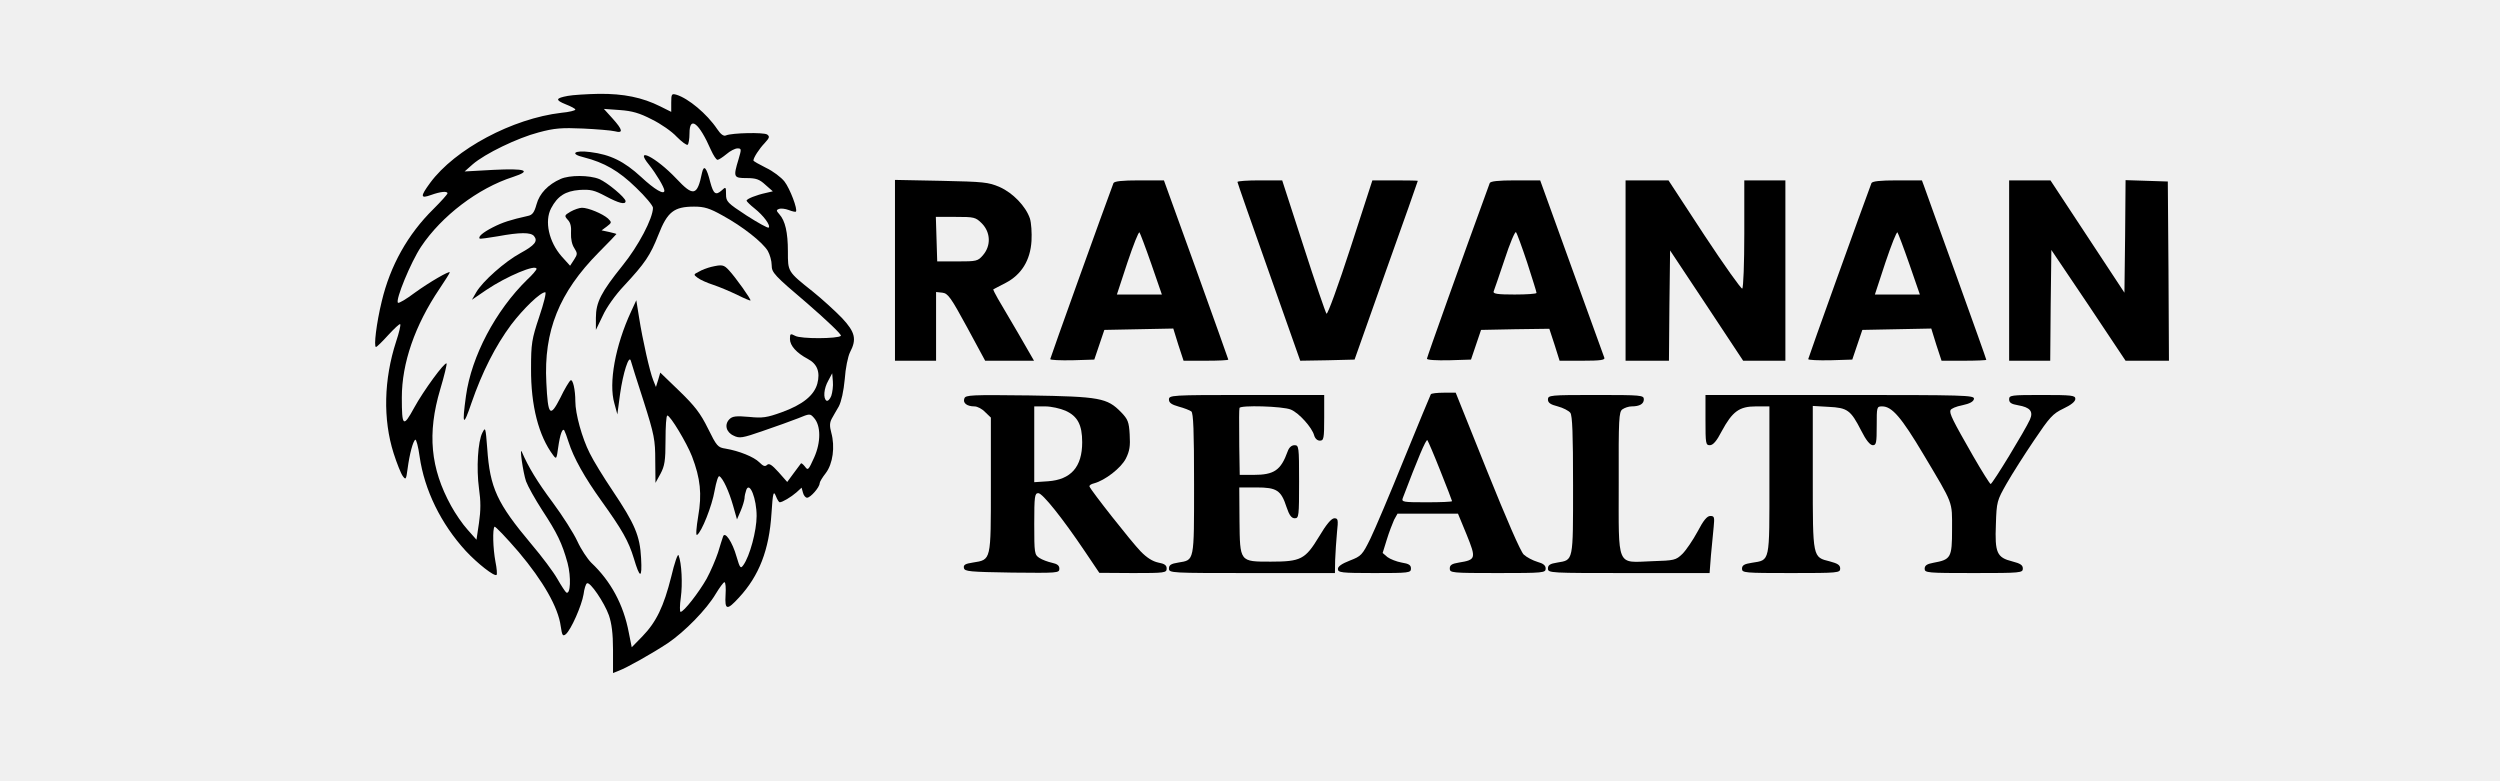
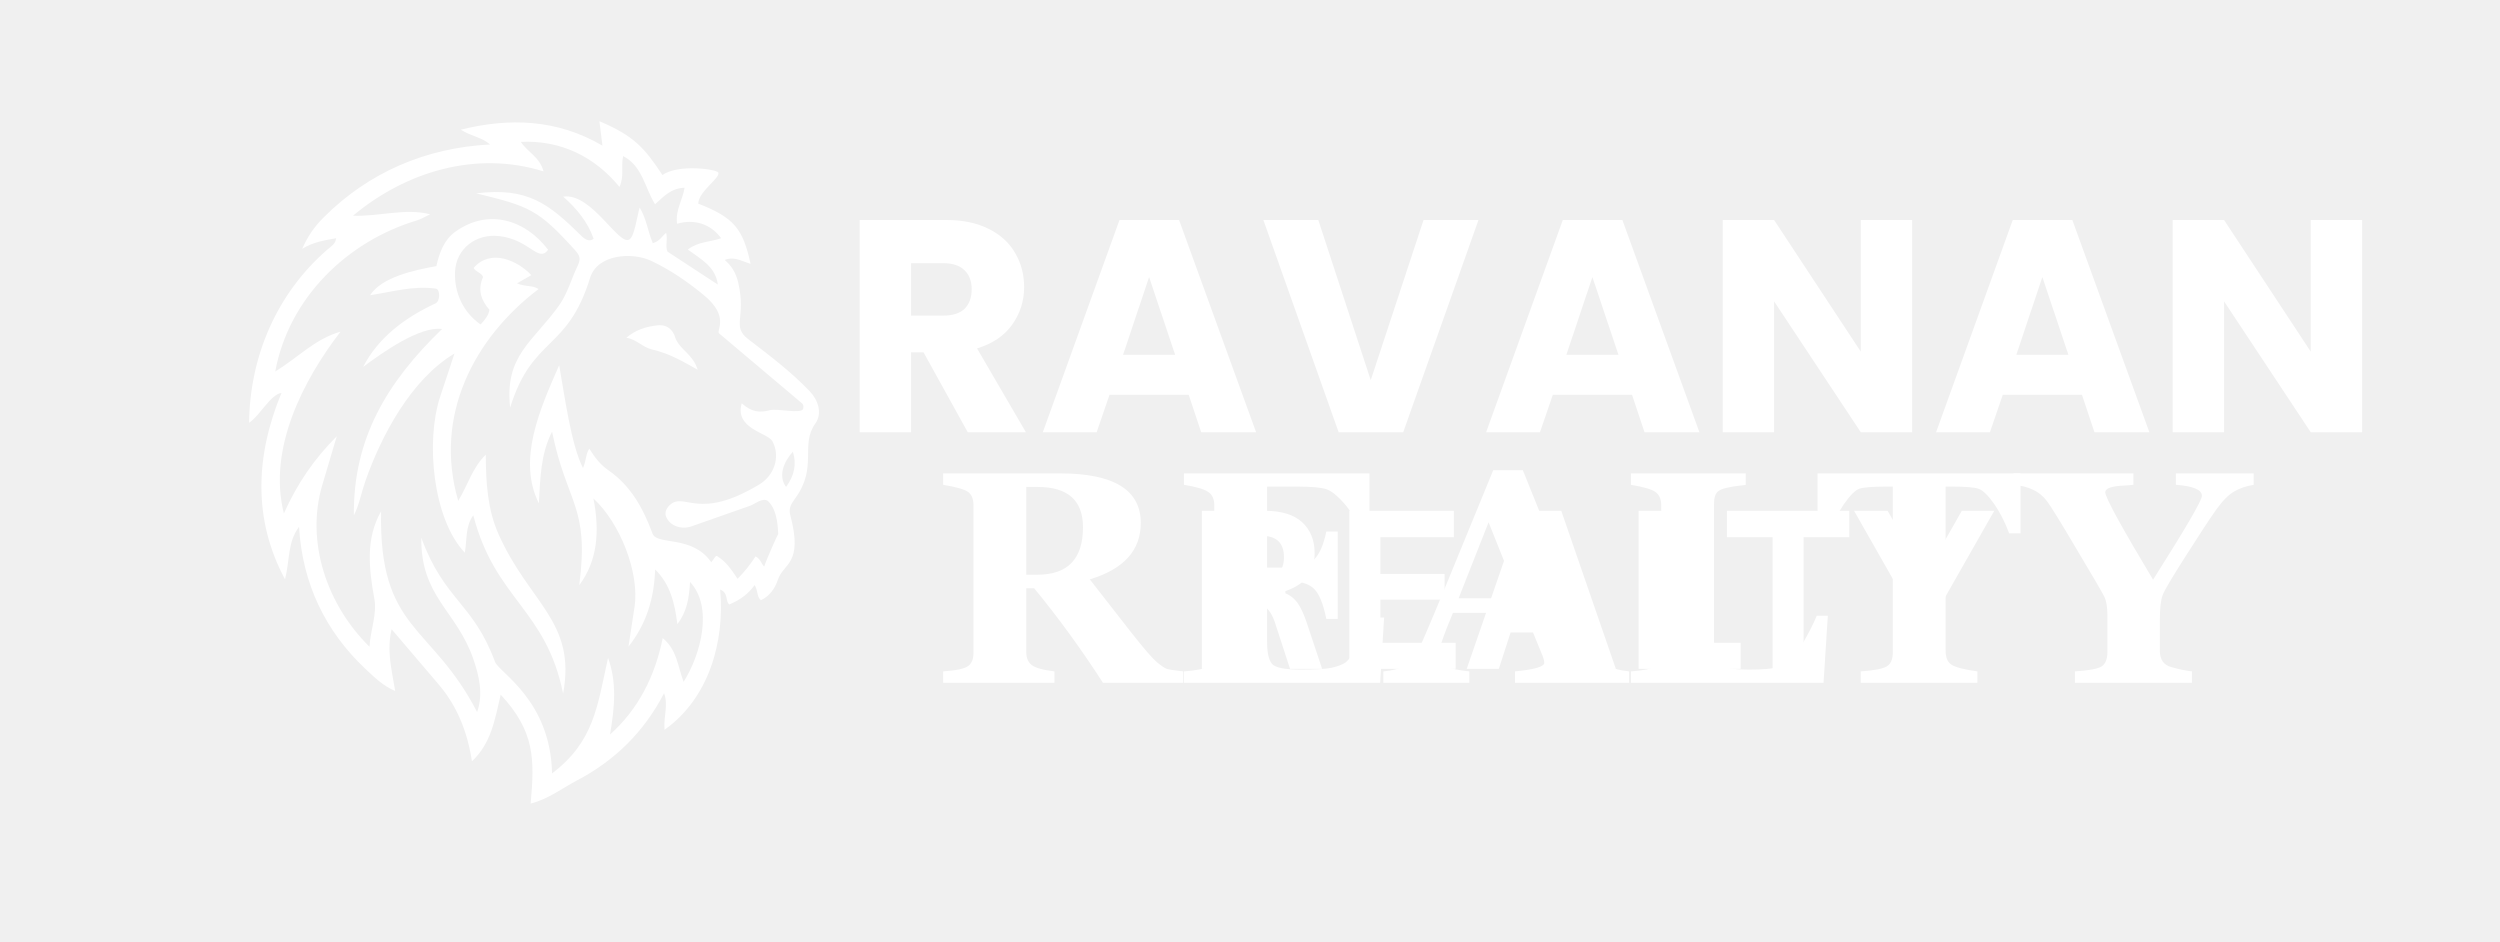
- <svg xmlns="http://www.w3.org/2000/svg" version="1.0" width="1095pt" height="342pt" viewBox="0 0 1095 342" preserveAspectRatio="xMidYMid meet">
-   <g transform="translate(0,342) scale(0.1,-0.1)" fill="#000000" stroke="none">
-     <path d="M2487 3000 c-54 -10 -56 -18 -9 -37 23 -9 42 -19 42 -23 0 -4 -27 -11 -61 -14 -214 -25 -466 -159 -575 -307 -44 -60 -43 -70 4 -53 42 15 72 18 72 7 -1 -5 -28 -35 -61 -68 -113 -111 -190 -249 -227 -405 -23 -94 -36 -200 -25 -200 3 0 28 24 54 53 26 28 49 50 52 47 3 -3 -5 -37 -18 -76 -54 -166 -58 -341 -11 -489 14 -44 32 -89 40 -100 13 -18 15 -16 21 30 9 68 24 123 34 129 4 3 13 -30 19 -74 21 -146 93 -294 202 -413 50 -54 126 -114 135 -105 3 3 1 29 -5 58 -11 59 -13 143 -4 153 3 3 51 -47 106 -111 107 -127 173 -242 184 -325 6 -41 9 -45 22 -35 23 19 70 126 78 175 3 24 10 46 15 48 13 9 76 -84 96 -140 12 -35 18 -80 18 -151 l0 -102 25 10 c37 14 147 76 215 121 74 50 170 148 210 216 17 28 34 51 38 51 5 0 7 -25 5 -55 -4 -68 6 -70 59 -12 88 95 132 209 142 367 6 93 9 102 19 78 6 -16 14 -28 17 -28 12 0 50 23 73 43 l23 21 6 -22 c3 -12 11 -22 18 -22 15 0 55 46 55 63 0 6 12 26 27 45 31 41 41 115 24 177 -8 29 -7 44 2 61 7 12 20 36 31 54 11 21 21 66 26 119 3 47 14 100 23 118 30 57 23 88 -35 150 -29 30 -87 83 -128 116 -111 88 -109 87 -109 175 0 85 -12 135 -37 163 -14 16 -15 19 -2 24 8 3 27 1 43 -5 15 -6 29 -9 31 -7 9 9 -26 101 -50 132 -14 18 -51 46 -81 60 -30 15 -55 29 -55 32 0 12 25 51 49 76 22 24 23 29 11 38 -16 10 -154 7 -180 -4 -10 -5 -23 4 -39 28 -45 67 -126 134 -178 150 -21 6 -23 3 -23 -34 l0 -41 -48 24 c-78 39 -160 56 -268 55 -55 -1 -116 -5 -137 -9z m368 -103 c39 -19 88 -53 109 -76 22 -22 43 -38 48 -35 4 3 8 25 8 50 0 79 42 46 94 -73 11 -24 23 -43 29 -43 5 0 22 11 39 25 16 14 38 25 48 25 18 0 18 -3 5 -47 -24 -79 -22 -83 35 -83 41 0 56 -5 82 -29 l33 -29 -30 -7 c-42 -9 -85 -26 -85 -34 0 -3 16 -19 35 -34 39 -31 71 -74 62 -84 -4 -3 -47 21 -97 53 -84 55 -90 61 -90 93 0 33 -1 34 -19 17 -26 -23 -36 -16 -50 36 -16 64 -28 78 -36 42 -21 -103 -38 -106 -113 -26 -89 94 -187 143 -119 60 31 -39 67 -99 67 -113 0 -20 -42 4 -102 60 -74 68 -134 98 -223 109 -70 9 -91 -8 -28 -23 90 -23 153 -59 229 -133 41 -39 74 -79 74 -88 0 -46 -64 -168 -134 -254 -93 -116 -116 -160 -116 -228 l0 -53 30 62 c16 36 56 92 92 130 94 101 116 134 152 225 39 100 68 123 156 123 45 0 68 -7 125 -39 88 -48 175 -117 198 -155 9 -16 17 -44 17 -63 0 -32 11 -44 156 -167 85 -74 152 -137 147 -142 -13 -13 -176 -14 -200 0 -21 11 -23 10 -23 -14 0 -29 29 -61 78 -87 42 -22 55 -58 42 -108 -14 -52 -65 -93 -157 -126 -64 -23 -83 -26 -142 -20 -57 5 -73 3 -86 -10 -23 -23 -15 -57 18 -72 26 -13 38 -11 130 21 56 19 125 44 153 55 51 21 52 21 69 2 31 -34 31 -107 1 -174 -25 -55 -27 -58 -40 -40 -8 10 -16 17 -18 14 -2 -3 -16 -22 -32 -43 l-28 -38 -38 43 c-29 32 -41 40 -50 32 -9 -9 -17 -6 -34 11 -24 24 -89 50 -148 60 -34 5 -39 11 -77 88 -33 67 -58 99 -125 164 l-84 81 -9 -31 -10 -32 -12 30 c-15 37 -46 174 -62 275 l-12 75 -23 -50 c-69 -149 -99 -313 -73 -402 l13 -48 12 90 c13 92 39 173 47 145 2 -8 27 -88 56 -177 47 -148 51 -170 51 -260 l1 -98 22 40 c18 34 22 56 22 147 0 60 3 108 8 108 13 0 85 -120 108 -179 37 -97 44 -165 27 -263 -8 -48 -11 -85 -5 -81 20 12 66 128 77 194 7 38 16 67 21 63 16 -9 42 -66 60 -129 l17 -60 16 37 c9 21 16 45 17 55 0 10 4 27 8 38 15 37 45 -40 45 -115 0 -65 -30 -176 -58 -215 -12 -17 -15 -14 -30 37 -18 64 -51 113 -59 88 -3 -8 -13 -40 -22 -70 -10 -30 -32 -82 -50 -115 -34 -60 -100 -145 -114 -145 -4 0 -4 28 1 63 8 58 4 151 -10 185 -3 9 -18 -34 -32 -94 -33 -131 -65 -198 -127 -262 l-46 -47 -13 65 c-23 122 -79 225 -164 305 -17 17 -45 59 -61 94 -16 35 -65 112 -108 170 -68 91 -107 156 -135 221 -12 29 5 -90 18 -128 8 -22 40 -79 71 -127 65 -99 87 -144 111 -231 16 -61 13 -141 -6 -129 -4 3 -22 30 -39 60 -17 30 -68 98 -113 151 -151 180 -182 246 -194 421 -7 91 -8 94 -21 68 -20 -38 -27 -156 -15 -245 8 -54 8 -96 0 -150 l-11 -74 -39 44 c-22 24 -54 71 -72 104 -91 165 -105 318 -48 510 18 60 30 111 28 114 -8 8 -101 -119 -142 -194 -48 -88 -54 -83 -54 45 0 150 57 316 165 476 25 37 45 69 45 72 0 9 -91 -44 -153 -89 -37 -28 -71 -48 -74 -44 -12 12 56 177 101 245 90 135 250 257 403 306 85 28 55 38 -86 31 l-126 -7 35 31 c54 47 197 116 289 140 70 19 102 21 195 17 61 -3 123 -8 139 -12 38 -10 35 6 -10 56 l-38 42 70 -5 c54 -4 86 -13 140 -41z m786 -1211 c-6 -15 -15 -24 -21 -21 -15 10 -12 53 8 88 l17 32 3 -36 c2 -19 -2 -48 -7 -63z" />
-     <path d="M2455 2636 c-54 -24 -92 -63 -105 -111 -10 -36 -18 -47 -39 -51 -76 -17 -110 -28 -153 -50 -43 -22 -65 -41 -57 -49 2 -2 38 3 79 10 98 18 145 18 159 1 18 -22 4 -40 -60 -75 -68 -37 -165 -123 -193 -171 l-19 -33 63 43 c89 60 220 115 220 92 0 -4 -18 -26 -41 -47 -138 -135 -244 -335 -268 -509 -18 -130 -12 -138 24 -31 47 136 105 250 174 343 55 72 128 142 149 142 6 0 -6 -48 -26 -107 -33 -99 -36 -118 -36 -228 -1 -161 33 -294 97 -379 14 -19 15 -16 22 35 8 57 19 87 27 73 3 -5 11 -27 18 -49 22 -70 71 -157 145 -260 91 -127 118 -175 141 -250 27 -91 37 -91 32 0 -5 98 -27 150 -125 296 -39 58 -84 131 -100 164 -34 67 -63 173 -63 227 0 51 -11 99 -21 92 -5 -3 -26 -37 -45 -77 -45 -88 -54 -78 -61 67 -12 226 56 395 229 570 43 43 78 80 78 81 0 1 -15 5 -32 9 l-33 7 23 17 c22 17 22 18 5 35 -24 21 -86 47 -114 47 -11 0 -34 -8 -50 -17 -27 -16 -28 -18 -12 -36 12 -12 16 -31 14 -58 -1 -25 4 -50 14 -65 15 -24 15 -27 -1 -52 l-17 -26 -37 41 c-56 64 -76 154 -46 211 28 53 62 75 124 80 49 3 65 -1 114 -27 58 -31 88 -39 88 -22 0 15 -80 82 -116 97 -42 17 -129 18 -169 0z" />
-     <path d="M3115 2251 c-16 -4 -41 -13 -54 -21 -24 -12 -24 -13 -5 -27 10 -8 41 -22 69 -31 27 -9 74 -29 105 -44 30 -15 56 -26 57 -24 4 4 -66 102 -94 132 -23 25 -30 26 -78 15z" />
-     <path d="M3920 2236 l0 -396 90 0 90 0 0 151 0 150 28 -3 c24 -3 37 -21 107 -150 l80 -148 107 0 107 0 -68 118 c-38 64 -79 134 -91 155 -12 21 -21 39 -19 40 2 1 27 14 54 28 69 36 108 99 113 184 2 35 -1 79 -7 98 -18 53 -74 112 -133 138 -49 21 -69 23 -255 27 l-203 4 0 -396z m381 205 c38 -39 40 -97 5 -138 -23 -27 -28 -28 -113 -28 l-88 0 -3 98 -3 97 86 0 c82 0 88 -1 116 -29z" />
-     <path d="M4877 2618 c-37 -98 -277 -766 -277 -771 0 -4 44 -6 97 -5 l96 3 22 65 22 65 151 3 151 3 22 -71 23 -70 98 0 c54 0 98 2 98 5 0 2 -64 180 -141 395 l-141 390 -108 0 c-77 0 -109 -4 -113 -12z m166 -355 l46 -133 -99 0 -98 0 46 140 c26 77 49 136 53 132 3 -4 27 -67 52 -139z" />
-     <path d="M5420 2623 c0 -3 62 -181 138 -395 l137 -388 119 2 119 3 138 390 c77 215 139 391 139 393 0 1 -45 2 -99 2 l-100 0 -96 -296 c-53 -163 -100 -293 -105 -288 -4 5 -50 138 -101 297 l-93 287 -98 0 c-54 0 -98 -3 -98 -7z" />
-     <path d="M6525 2618 c-122 -334 -275 -763 -275 -769 0 -6 42 -8 97 -7 l96 3 22 65 22 65 149 3 150 2 23 -70 22 -70 101 0 c76 0 99 3 95 13 -2 6 -67 184 -143 395 l-138 382 -108 0 c-78 0 -110 -4 -113 -12z m164 -348 c22 -69 41 -128 41 -133 0 -4 -43 -7 -96 -7 -73 0 -95 3 -92 13 3 6 24 70 48 140 23 71 46 125 50 120 4 -4 26 -64 49 -133z" />
-     <path d="M7120 2235 l0 -395 95 0 95 0 2 241 3 242 160 -241 160 -242 93 0 92 0 0 395 0 395 -90 0 -90 0 0 -234 c0 -129 -4 -237 -9 -240 -4 -3 -79 102 -166 234 l-157 240 -94 0 -94 0 0 -395z" />
-     <path d="M8197 2618 c-37 -98 -277 -766 -277 -771 0 -4 44 -6 97 -5 l96 3 22 65 22 65 151 3 151 3 22 -71 23 -70 98 0 c54 0 98 2 98 4 0 3 -59 168 -131 368 -72 200 -136 375 -141 391 l-10 27 -108 0 c-77 0 -109 -4 -113 -12z m166 -355 l46 -133 -98 0 -99 0 46 140 c26 77 49 136 53 132 3 -4 27 -67 52 -139z" />
-     <path d="M8800 2235 l0 -395 90 0 90 0 2 243 3 242 163 -242 162 -243 95 0 95 0 -2 393 -3 392 -92 3 -93 3 -2 -247 -3 -246 -162 246 -162 246 -90 0 -91 0 0 -395z" />
-     <path d="M6267 1693 c-3 -5 -55 -132 -117 -283 -61 -151 -128 -309 -148 -350 -35 -71 -40 -76 -89 -95 -36 -14 -53 -26 -53 -37 0 -16 14 -18 160 -18 153 0 160 1 160 20 0 15 -9 21 -41 26 -22 4 -50 15 -62 24 l-21 18 18 58 c10 33 25 71 32 87 l15 27 132 0 133 0 38 -92 c42 -104 41 -110 -34 -122 -31 -5 -40 -11 -40 -26 0 -19 7 -20 210 -20 202 0 210 1 210 20 0 13 -10 22 -36 29 -20 6 -47 20 -60 32 -14 13 -75 154 -160 365 l-138 344 -52 0 c-29 0 -55 -3 -57 -7z m42 -336 c28 -70 51 -130 51 -132 0 -3 -50 -5 -111 -5 -102 0 -111 1 -105 18 65 171 102 260 108 254 3 -4 29 -64 57 -135z" />
-     <path d="M4224 1675 c-8 -20 11 -35 44 -35 13 0 34 -11 47 -25 l25 -24 0 -296 c0 -334 2 -326 -79 -339 -33 -5 -42 -10 -39 -24 3 -15 23 -17 211 -20 199 -2 207 -2 207 17 0 14 -9 21 -32 26 -18 4 -43 13 -55 21 -22 14 -23 20 -23 149 0 122 2 135 18 135 19 -1 106 -110 203 -254 l64 -95 148 -1 c139 0 147 1 147 20 0 14 -9 21 -37 26 -24 5 -50 21 -77 49 -40 41 -218 267 -224 284 -2 5 7 11 20 14 48 13 117 66 139 108 17 34 20 55 17 106 -3 55 -8 67 -38 98 -61 62 -92 68 -402 73 -254 3 -279 2 -284 -13z m443 -54 c53 -24 73 -62 73 -138 0 -108 -49 -164 -150 -171 l-60 -4 0 166 0 166 48 0 c26 0 66 -9 89 -19z" />
-     <path d="M5120 1670 c0 -14 11 -22 43 -31 23 -6 48 -16 55 -21 9 -8 12 -84 12 -319 0 -343 2 -331 -69 -343 -32 -5 -41 -11 -41 -26 0 -20 7 -20 363 -20 l364 0 1 58 c1 31 5 85 8 120 6 56 5 62 -12 62 -13 -1 -35 -27 -67 -81 -60 -99 -79 -109 -211 -109 -137 0 -135 -2 -137 180 l-1 145 75 0 c89 0 108 -12 132 -86 12 -36 22 -49 36 -49 18 0 19 9 19 160 0 154 -1 160 -20 160 -13 0 -24 -10 -30 -27 -30 -83 -59 -103 -150 -103 l-60 0 -2 123 c-1 130 -1 158 1 170 2 13 190 8 225 -7 36 -15 93 -79 102 -113 4 -14 14 -23 25 -23 17 0 19 9 19 100 l0 100 -340 0 c-331 0 -340 -1 -340 -20z" />
-     <path d="M6780 1670 c0 -14 11 -22 43 -30 23 -6 48 -19 55 -28 9 -12 12 -92 12 -318 0 -337 2 -326 -69 -338 -32 -5 -41 -11 -41 -26 0 -20 7 -20 354 -20 l354 0 6 78 c4 42 9 98 12 125 4 42 3 47 -15 47 -14 0 -30 -19 -56 -69 -20 -37 -50 -81 -66 -97 -29 -28 -36 -29 -132 -32 -159 -6 -147 -33 -147 343 -1 283 1 311 16 322 10 7 28 13 40 13 36 0 54 11 54 31 0 18 -11 19 -210 19 -202 0 -210 -1 -210 -20z" />
-     <path d="M7470 1580 c0 -102 1 -110 19 -110 14 0 30 18 52 61 47 87 77 109 150 109 l59 0 0 -323 c0 -365 4 -349 -77 -362 -33 -5 -43 -11 -43 -26 0 -18 10 -19 215 -19 208 0 215 1 215 20 0 15 -11 22 -45 31 -76 19 -75 13 -75 367 l0 314 69 -4 c83 -4 97 -14 143 -104 21 -42 39 -64 51 -64 15 0 17 11 17 85 0 83 0 85 24 85 43 0 84 -48 180 -209 134 -225 126 -204 126 -330 0 -124 -5 -132 -82 -146 -28 -5 -38 -12 -38 -26 0 -18 11 -19 215 -19 208 0 215 1 215 20 0 15 -11 22 -46 31 -68 17 -77 38 -72 162 3 100 5 105 47 179 24 42 78 127 120 189 68 101 82 117 128 139 34 16 53 31 53 43 0 15 -14 17 -145 17 -136 0 -145 -1 -145 -19 0 -15 10 -21 39 -26 53 -9 68 -27 52 -63 -20 -45 -164 -282 -172 -282 -3 0 -38 55 -77 123 -90 157 -104 186 -99 200 2 7 25 17 52 22 33 7 49 16 51 28 2 16 -36 17 -587 17 l-589 0 0 -110z" />
+ <svg xmlns="http://www.w3.org/2000/svg" width="146" zoomAndPan="magnify" viewBox="0 0 109.5 41.25" height="55" preserveAspectRatio="xMidYMid meet" version="1.0">
+   <defs>
+     <g />
+     <clipPath id="0d12cfba99">
+       <path d="M 10.91 5.305 L 35.953 5.305 L 35.953 35.504 L 10.91 35.504 Z M 10.91 5.305 " clip-rule="nonzero" />
+     </clipPath>
+     <clipPath id="0b90f9e0e6">
+       <rect x="0" width="38" y="0" height="15" />
+     </clipPath>
+   </defs>
+   <g clip-path="url(#0d12cfba99)">
+     <path fill="#ffffff" d="M 31.543 25.824 C 31.754 28.117 31.039 30.598 29.105 31.965 C 29.062 31.34 29.281 30.883 29.086 30.363 C 28.211 32.055 26.93 33.312 25.277 34.18 C 24.605 34.535 24.027 34.992 23.242 35.199 C 23.422 33.234 23.418 32.027 21.93 30.426 C 21.676 31.523 21.512 32.559 20.672 33.344 C 20.465 32.02 20.012 30.91 19.199 29.961 L 17.152 27.559 C 16.93 28.516 17.156 29.32 17.309 30.266 C 16.789 30.047 16.402 29.672 15.984 29.277 C 14.258 27.645 13.242 25.566 13.098 23.074 C 12.586 23.758 12.703 24.516 12.484 25.375 C 11.082 22.77 11.18 19.984 12.328 17.211 C 11.852 17.27 11.363 18.234 10.91 18.516 C 10.945 15.586 12.133 12.848 14.336 10.934 C 14.516 10.773 14.691 10.703 14.723 10.434 C 14.184 10.531 13.711 10.605 13.238 10.898 C 13.473 10.352 13.773 9.922 14.191 9.508 C 16.137 7.566 18.629 6.473 21.465 6.328 C 21.094 6.004 20.664 5.984 20.184 5.68 C 22.289 5.156 24.383 5.207 26.387 6.379 L 26.254 5.309 C 27.75 5.945 28.215 6.453 29.016 7.668 C 29.688 7.176 31.414 7.406 31.465 7.566 C 31.535 7.812 30.605 8.375 30.582 8.918 C 32.152 9.531 32.543 10.02 32.875 11.559 C 32.438 11.418 32.148 11.223 31.742 11.387 C 32.055 11.652 32.234 11.961 32.332 12.371 C 32.699 13.926 32.027 14.281 32.773 14.855 C 33.719 15.582 34.645 16.277 35.465 17.137 C 35.832 17.516 36.031 18.102 35.711 18.551 C 35.035 19.496 35.828 20.453 34.836 21.82 C 34.664 22.059 34.527 22.246 34.617 22.574 C 35.188 24.723 34.312 24.66 34.07 25.395 C 33.945 25.773 33.703 26.117 33.328 26.289 C 33.141 26.137 33.215 25.91 33.055 25.625 C 32.785 25.996 32.453 26.262 31.941 26.477 C 31.754 26.305 31.918 25.973 31.543 25.824 Z M 31.152 24.625 C 31.277 24.492 31.324 24.336 31.402 24.352 C 31.797 24.594 32.031 24.938 32.305 25.352 C 32.609 25.047 32.84 24.754 33.094 24.371 C 33.328 24.496 33.332 24.684 33.473 24.816 C 33.551 24.547 34.082 23.352 34.086 23.402 C 34.066 22.891 34 22.277 33.625 21.934 C 33.383 21.789 33.062 22.082 32.844 22.156 L 30.273 23.059 C 29.848 23.203 29.344 23.043 29.176 22.633 C 29.082 22.406 29.246 22.195 29.363 22.098 C 30.004 21.559 30.594 22.824 33.258 21.219 C 33.902 20.828 34.195 20.027 33.836 19.332 C 33.637 18.949 32.164 18.789 32.488 17.664 C 32.926 18.059 33.277 18.082 33.73 17.965 C 34.035 17.883 35.105 18.141 35.176 17.91 C 35.191 17.859 35.215 17.742 35.121 17.66 L 31.496 14.602 C 31.352 14.477 31.988 13.871 30.809 12.91 C 30.098 12.328 29.367 11.828 28.543 11.434 C 27.688 11.023 26.168 11.137 25.848 12.164 C 24.848 15.41 23.32 14.703 22.344 17.855 C 22.094 15.566 23.332 14.992 24.484 13.383 C 24.855 12.863 25.012 12.25 25.277 11.695 C 25.453 11.332 25.418 11.211 25.156 10.922 C 23.574 9.184 23.195 9.035 20.859 8.469 C 23.121 8.188 24.043 8.93 25.473 10.34 C 25.617 10.48 25.816 10.609 26 10.457 C 25.75 9.727 25.254 9.129 24.668 8.613 C 25.914 8.426 27.098 10.789 27.566 10.488 C 27.793 10.348 27.887 9.547 28.016 9.09 C 28.316 9.574 28.363 10.109 28.594 10.652 C 28.918 10.551 28.992 10.344 29.176 10.199 C 29.258 10.48 29.129 10.766 29.234 11.02 L 31.441 12.465 C 31.336 11.676 30.715 11.363 30.125 10.93 C 30.594 10.57 31.098 10.609 31.586 10.434 C 31.117 9.789 30.383 9.586 29.656 9.801 C 29.574 9.195 29.895 8.781 29.984 8.223 C 29.367 8.246 29.062 8.625 28.691 8.945 C 28.246 8.238 28.141 7.27 27.293 6.836 C 27.191 7.32 27.352 7.703 27.133 8.188 C 26.062 6.875 24.559 6.125 22.812 6.215 C 23.133 6.688 23.633 6.871 23.809 7.508 C 20.855 6.582 17.766 7.52 15.461 9.449 C 16.602 9.492 17.762 9.102 18.84 9.387 C 18.641 9.473 18.48 9.59 18.242 9.66 C 15.23 10.566 12.656 13.027 12.055 16.273 C 13.082 15.641 13.797 14.844 14.914 14.527 C 13.281 16.652 11.719 19.664 12.434 22.488 C 13.016 21.188 13.758 20.102 14.75 19.109 L 14.117 21.242 C 13.379 23.734 14.316 26.488 16.184 28.328 C 16.223 27.598 16.52 26.895 16.398 26.238 C 16.16 24.914 16.004 23.605 16.691 22.395 C 16.59 27.656 18.891 27.301 20.898 31.188 C 21.172 30.402 20.992 29.617 20.723 28.84 C 19.988 26.738 18.422 26.137 18.453 23.551 C 19.461 26.305 20.723 26.398 21.68 28.984 C 21.855 29.461 24.113 30.656 24.18 33.875 C 26.016 32.484 26.16 30.953 26.633 28.812 C 27.016 29.879 26.93 30.945 26.719 32.172 C 27.973 31.051 28.691 29.602 29.027 27.949 C 29.652 28.469 29.668 29.117 29.941 29.867 C 30.699 28.664 31.25 26.586 30.223 25.488 C 30.184 26.203 30.086 26.797 29.668 27.336 C 29.551 26.391 29.348 25.586 28.695 24.941 C 28.652 26.219 28.312 27.328 27.527 28.324 L 27.793 26.578 C 28.016 25.098 27.172 22.922 25.992 21.832 C 26.277 23.289 26.168 24.559 25.371 25.633 C 25.824 22.145 24.836 22.113 24.18 18.906 C 23.676 19.902 23.668 20.918 23.602 22.047 C 22.656 20.148 23.633 17.949 24.492 15.996 C 24.734 17.348 25.008 19.457 25.535 20.504 C 25.684 20.145 25.656 19.875 25.812 19.652 C 26.062 20.051 26.297 20.352 26.633 20.586 C 27.629 21.277 28.164 22.246 28.582 23.375 C 28.773 23.895 30.328 23.426 31.152 24.625 Z M 34.43 21.328 C 34.801 20.82 34.895 20.316 34.727 19.785 C 34.34 20.207 34.066 20.844 34.43 21.328 Z M 34.43 21.328 " fill-opacity="1" fill-rule="nonzero" />
+   </g>
+   <path fill="#ffffff" d="M 24.664 30.379 C 23.91 26.66 21.691 26.266 20.73 22.57 C 20.371 23.07 20.465 23.617 20.359 24.207 C 18.961 22.742 18.633 19.332 19.277 17.383 L 19.906 15.484 C 18.012 16.609 16.699 19.086 16.008 21.059 C 15.82 21.598 15.734 22.113 15.5 22.574 C 15.461 19.215 16.953 16.734 19.363 14.41 C 18.383 14.277 16.734 15.453 15.906 16.07 C 16.562 14.793 17.723 13.918 19.074 13.289 C 19.289 13.188 19.285 12.668 19.086 12.641 C 18.086 12.508 17.242 12.773 16.211 12.93 C 16.711 12.145 18.125 11.832 19.113 11.656 C 19.238 11.086 19.449 10.5 19.949 10.145 C 21.395 9.113 23.016 9.629 24.008 10.941 C 23.574 11.523 23.199 10.488 21.859 10.34 C 20.848 10.227 19.969 10.891 19.93 11.914 C 19.895 12.828 20.289 13.68 21.047 14.211 C 21.207 14.055 21.406 13.805 21.438 13.57 C 21.059 13.141 20.918 12.68 21.156 12.137 C 21.125 11.965 20.816 11.902 20.746 11.734 C 21.484 10.883 22.652 11.395 23.273 12.051 L 22.645 12.41 C 23.02 12.574 23.312 12.48 23.59 12.66 C 20.781 14.789 18.977 18.191 20.07 21.938 C 20.5 21.23 20.684 20.496 21.277 19.914 C 21.285 21.16 21.352 22.309 21.84 23.406 C 23.18 26.414 25.254 27.23 24.664 30.379 Z M 24.664 30.379 " fill-opacity="1" fill-rule="nonzero" />
+   <path fill="#ffffff" d="M 30.559 16.195 C 29.871 15.809 29.305 15.477 28.539 15.301 C 28.164 15.215 27.867 14.859 27.434 14.793 C 27.828 14.457 28.273 14.309 28.793 14.25 C 29.227 14.203 29.492 14.453 29.59 14.828 C 29.816 15.348 30.348 15.512 30.559 16.195 Z M 30.559 16.195 " fill-opacity="1" fill-rule="nonzero" />
+   <g fill="#ffffff" fill-opacity="1">
+     <g transform="translate(36.82579, 18.9327)">
+       <g>
+         <path d="M 5.562 0 L 3.625 -3.5 L 3.078 -3.5 L 3.078 0 L 0.828 0 L 0.828 -9.297 L 4.625 -9.297 C 5.352 -9.297 5.973 -9.164 6.484 -8.906 C 7.004 -8.645 7.391 -8.289 7.641 -7.844 C 7.898 -7.406 8.031 -6.91 8.031 -6.359 C 8.031 -5.742 7.852 -5.191 7.5 -4.703 C 7.156 -4.223 6.645 -3.879 5.969 -3.672 L 8.109 0 Z M 3.078 -5.109 L 4.484 -5.109 C 4.898 -5.109 5.211 -5.207 5.422 -5.406 C 5.629 -5.613 5.734 -5.898 5.734 -6.266 C 5.734 -6.617 5.629 -6.895 5.422 -7.094 C 5.211 -7.301 4.898 -7.406 4.484 -7.406 L 3.078 -7.406 Z M 3.078 -5.109 " />
+       </g>
+     </g>
+   </g>
+   <g fill="#ffffff" fill-opacity="1">
+     <g transform="translate(45.45556, 18.9327)">
+       <g>
+         <path d="M 6.609 -1.641 L 3.141 -1.641 L 2.578 0 L 0.219 0 L 3.578 -9.297 L 6.188 -9.297 L 9.562 0 L 7.156 0 Z M 6.016 -3.391 L 4.875 -6.797 L 3.734 -3.391 Z M 6.016 -3.391 " />
+       </g>
+     </g>
+   </g>
+   <g fill="#ffffff" fill-opacity="1">
+     <g transform="translate(55.21037, 18.9327)">
+       <g>
+         <path d="M 9.547 -9.297 L 6.25 0 L 3.422 0 L 0.125 -9.297 L 2.531 -9.297 L 4.828 -2.281 L 7.141 -9.297 Z M 9.547 -9.297 " />
+       </g>
+     </g>
+   </g>
+   <g fill="#ffffff" fill-opacity="1">
+     <g transform="translate(64.87253, 18.9327)">
+       <g>
+         <path d="M 6.609 -1.641 L 3.141 -1.641 L 2.578 0 L 0.219 0 L 3.578 -9.297 L 6.188 -9.297 L 9.562 0 L 7.156 0 Z M 6.016 -3.391 L 4.875 -6.797 L 3.734 -3.391 Z M 6.016 -3.391 " />
+       </g>
+     </g>
+   </g>
+   <g fill="#ffffff" fill-opacity="1">
+     <g transform="translate(74.62735, 18.9327)">
+       <g>
+         <path d="M 9.125 0 L 6.875 0 L 3.078 -5.734 L 3.078 0 L 0.828 0 L 0.828 -9.297 L 3.078 -9.297 L 6.875 -3.531 L 6.875 -9.297 L 9.125 -9.297 Z M 9.125 0 " />
+       </g>
+     </g>
+   </g>
+   <g fill="#ffffff" fill-opacity="1">
+     <g transform="translate(84.5807, 18.9327)">
+       <g>
+         <path d="M 6.609 -1.641 L 3.141 -1.641 L 2.578 0 L 0.219 0 L 3.578 -9.297 L 6.188 -9.297 L 9.562 0 L 7.156 0 Z M 6.016 -3.391 L 4.875 -6.797 L 3.734 -3.391 Z M 6.016 -3.391 " />
+       </g>
+     </g>
+   </g>
+   <g fill="#ffffff" fill-opacity="1">
+     <g transform="translate(94.33552, 18.9327)">
+       <g>
+         <path d="M 9.125 0 L 6.875 0 L 3.078 -5.734 L 3.078 0 L 0.828 0 L 0.828 -9.297 L 3.078 -9.297 L 6.875 -3.531 L 6.875 -9.297 L 9.125 -9.297 Z M 9.125 0 " />
+       </g>
+     </g>
+   </g>
+   <g transform="matrix(1, 0, 0, 1, 51, 18)">
+     <g clip-path="url(#0b90f9e0e6)">
+       <g fill="#ffffff" fill-opacity="1">
+         <g transform="translate(0.737201, 11.29544)">
+           <g>
+             <path d="M 0.906 0 L 0.906 -6.922 L 3.672 -6.922 C 4.391 -6.922 4.93 -6.754 5.297 -6.422 C 5.66 -6.086 5.844 -5.633 5.844 -5.062 C 5.844 -4.633 5.734 -4.285 5.516 -4.016 C 5.305 -3.754 4.988 -3.551 4.562 -3.406 L 4.562 -3.312 C 4.781 -3.219 4.957 -3.078 5.094 -2.891 C 5.227 -2.703 5.359 -2.426 5.484 -2.062 L 6.172 0 L 4.766 0 L 4.094 -2.062 C 4.02 -2.27 3.938 -2.43 3.844 -2.547 C 3.758 -2.66 3.648 -2.742 3.516 -2.797 C 3.391 -2.848 3.219 -2.875 3 -2.875 L 2.266 -2.875 L 2.266 0 Z M 3.516 -3.969 C 4.172 -3.969 4.5 -4.273 4.5 -4.891 C 4.5 -5.516 4.172 -5.828 3.516 -5.828 L 2.266 -5.828 L 2.266 -3.969 Z M 3.516 -3.969 " />
+           </g>
+         </g>
+       </g>
+       <g fill="#ffffff" fill-opacity="1">
+         <g transform="translate(7.195014, 11.29544)">
+           <g>
+             <path d="M 2.266 -3.031 L 2.266 -1.141 L 5.562 -1.141 L 5.562 0 L 0.906 0 L 0.906 -6.922 L 5.484 -6.922 L 5.484 -5.766 L 2.266 -5.766 L 2.266 -4.156 L 5.078 -4.156 L 5.078 -3.031 Z M 2.266 -3.031 " />
+           </g>
+         </g>
+       </g>
+       <g fill="#ffffff" fill-opacity="1">
+         <g transform="translate(13.13318, 11.29544)">
+           <g>
+             <path d="M 6.641 0 L 5.203 0 L 4.672 -1.594 L 2.031 -1.594 L 1.516 0 L 0.109 0 L 2.5 -6.922 L 4.25 -6.922 Z M 3.281 -5.469 L 2.391 -2.75 L 4.297 -2.75 L 3.406 -5.469 Z M 3.281 -5.469 " />
+           </g>
+         </g>
+       </g>
+       <g fill="#ffffff" fill-opacity="1">
+         <g transform="translate(19.86499, 11.29544)">
+           <g>
+             <path d="M 2.266 -6.922 L 2.266 -1.141 L 5.375 -1.141 L 5.375 0 L 0.906 0 L 0.906 -6.922 Z M 2.266 -6.922 " />
+           </g>
+         </g>
+       </g>
+       <g fill="#ffffff" fill-opacity="1">
+         <g transform="translate(24.45133, 11.29544)">
+           <g>
+             <path d="M 5.547 -6.922 L 5.547 -5.766 L 3.547 -5.766 L 3.547 0 L 2.188 0 L 2.188 -5.766 L 0.188 -5.766 L 0.188 -6.922 Z M 5.547 -6.922 " />
+           </g>
+         </g>
+       </g>
+       <g fill="#ffffff" fill-opacity="1">
+         <g transform="translate(30.17691, 11.29544)">
+           <g>
+             <path d="M 3.781 0 L 2.422 0 L 2.422 -2.719 L 0.031 -6.922 L 1.5 -6.922 L 3.078 -4.203 L 3.203 -4.203 L 4.75 -6.922 L 6.172 -6.922 L 3.781 -2.719 Z M 3.781 0 " />
+           </g>
+         </g>
+       </g>
+     </g>
+   </g>
+   <g fill="#ffffff" fill-opacity="1">
+     <g transform="translate(40.85715, 29.90681)">
+       <g>
+         <path d="M 7.453 0 C 6.492 -1.488 5.488 -2.867 4.438 -4.141 L 4.094 -4.141 L 4.094 -1.344 C 4.094 -1.094 4.172 -0.906 4.328 -0.781 C 4.484 -0.656 4.816 -0.562 5.328 -0.5 L 5.328 0 L 0.453 0 L 0.453 -0.5 C 1.023 -0.539 1.391 -0.617 1.547 -0.734 C 1.703 -0.848 1.781 -1.039 1.781 -1.312 L 1.781 -7.781 C 1.781 -8.051 1.703 -8.242 1.547 -8.359 C 1.391 -8.473 1.023 -8.578 0.453 -8.672 L 0.453 -9.172 L 5.578 -9.172 C 7.93 -9.172 9.109 -8.445 9.109 -7 C 9.109 -5.801 8.363 -4.977 6.875 -4.531 L 8.703 -2.188 C 9.254 -1.488 9.625 -1.062 9.812 -0.906 C 10 -0.75 10.145 -0.648 10.25 -0.609 C 10.363 -0.578 10.602 -0.539 10.969 -0.5 L 10.969 0 Z M 4.094 -8.578 L 4.094 -4.734 L 4.578 -4.734 C 5.91 -4.734 6.578 -5.426 6.578 -6.812 C 6.578 -7.988 5.914 -8.578 4.594 -8.578 Z M 4.094 -8.578 " />
+       </g>
+     </g>
+   </g>
+   <g fill="#ffffff" fill-opacity="1">
+     <g transform="translate(51.40451, 29.90681)">
+       <g>
+         <path d="M 9.047 0 L 0.453 0 L 0.453 -0.5 C 0.992 -0.539 1.348 -0.613 1.516 -0.719 C 1.691 -0.82 1.781 -1.02 1.781 -1.312 L 1.781 -7.781 C 1.781 -8.051 1.691 -8.242 1.516 -8.359 C 1.336 -8.484 0.984 -8.586 0.453 -8.672 L 0.453 -9.172 L 8.578 -9.172 L 8.578 -6.828 L 8.078 -6.828 C 7.953 -7.191 7.75 -7.535 7.469 -7.859 C 7.188 -8.18 6.938 -8.383 6.719 -8.469 C 6.5 -8.551 6.066 -8.594 5.422 -8.594 L 4.094 -8.594 L 4.094 -5.047 L 5.031 -5.047 C 5.539 -5.047 5.914 -5.164 6.156 -5.406 C 6.395 -5.645 6.57 -6.051 6.688 -6.625 L 7.188 -6.625 L 7.188 -2.797 L 6.688 -2.797 C 6.551 -3.484 6.363 -3.93 6.125 -4.141 C 5.895 -4.348 5.531 -4.453 5.031 -4.453 L 4.094 -4.453 L 4.094 -1.812 C 4.094 -1.344 4.16 -1.02 4.297 -0.844 C 4.43 -0.664 4.859 -0.578 5.578 -0.578 C 6.191 -0.578 6.633 -0.602 6.906 -0.656 C 7.188 -0.719 7.395 -0.797 7.531 -0.891 C 7.664 -0.992 7.879 -1.285 8.172 -1.766 C 8.461 -2.254 8.656 -2.617 8.75 -2.859 L 9.219 -2.859 Z M 9.047 0 " />
+       </g>
+     </g>
+   </g>
+   <g fill="#ffffff" fill-opacity="1">
+     <g transform="translate(60.95014, 29.90681)">
+       <g>
+         <path d="M 5.406 0 L 5.406 -0.5 C 6.258 -0.582 6.688 -0.707 6.688 -0.875 C 6.688 -0.957 6.664 -1.051 6.625 -1.156 L 5.844 -3.062 L 2.688 -3.062 C 2.25 -2.02 2.031 -1.359 2.031 -1.078 C 2.031 -0.785 2.488 -0.594 3.406 -0.5 L 3.406 0 L -0.359 0 L -0.359 -0.5 C 0.023 -0.531 0.336 -0.613 0.578 -0.75 C 0.816 -0.883 0.984 -1.039 1.078 -1.219 C 1.18 -1.406 1.594 -2.363 2.312 -4.094 L 4.453 -9.312 L 5.75 -9.312 L 8.453 -2.609 C 8.816 -1.703 9.039 -1.188 9.125 -1.062 C 9.219 -0.945 9.359 -0.832 9.547 -0.719 C 9.742 -0.613 10.031 -0.539 10.406 -0.5 L 10.406 0 Z M 4.25 -7.031 L 2.938 -3.703 L 5.578 -3.703 Z M 4.25 -7.031 " />
+       </g>
+     </g>
+   </g>
+   <g fill="#ffffff" fill-opacity="1">
+     <g transform="translate(70.98047, 29.90681)">
+       <g>
+         <path d="M 8.891 0 L 0.453 0 L 0.453 -0.5 C 1.004 -0.539 1.363 -0.613 1.531 -0.719 C 1.695 -0.832 1.781 -1.031 1.781 -1.312 L 1.781 -7.781 C 1.781 -8.031 1.703 -8.219 1.547 -8.344 C 1.391 -8.469 1.023 -8.578 0.453 -8.672 L 0.453 -9.172 L 5.484 -9.172 L 5.484 -8.672 C 5.422 -8.66 5.348 -8.648 5.266 -8.641 C 4.766 -8.586 4.441 -8.508 4.297 -8.406 C 4.16 -8.312 4.094 -8.125 4.094 -7.844 L 4.094 -1.812 C 4.094 -1.258 4.18 -0.914 4.359 -0.781 C 4.535 -0.645 4.973 -0.578 5.672 -0.578 C 6.242 -0.578 6.68 -0.617 6.984 -0.703 C 7.297 -0.785 7.609 -1.094 7.922 -1.625 C 8.234 -2.164 8.457 -2.602 8.594 -2.938 L 9.078 -2.938 Z M 8.891 0 " />
+       </g>
+     </g>
+   </g>
+   <g fill="#ffffff" fill-opacity="1">
+     <g transform="translate(79.53078, 29.90681)">
+       <g>
+         <path d="M 8.469 -6.547 C 8.281 -7.055 8.055 -7.492 7.797 -7.859 C 7.535 -8.223 7.312 -8.438 7.125 -8.5 C 6.938 -8.562 6.555 -8.594 5.984 -8.594 L 5.688 -8.594 L 5.688 -1.406 C 5.688 -1.113 5.77 -0.91 5.938 -0.797 C 6.113 -0.68 6.492 -0.582 7.078 -0.5 L 7.078 0 L 1.969 0 L 1.969 -0.5 C 2.551 -0.539 2.93 -0.613 3.109 -0.719 C 3.285 -0.82 3.375 -1.031 3.375 -1.344 L 3.375 -8.594 L 3.078 -8.594 C 2.484 -8.594 2.094 -8.562 1.906 -8.5 C 1.727 -8.438 1.504 -8.211 1.234 -7.828 C 0.973 -7.441 0.754 -7.016 0.578 -6.547 L 0.078 -6.547 L 0.078 -9.172 L 8.969 -9.172 L 8.969 -6.547 Z M 8.469 -6.547 " />
+       </g>
+     </g>
+   </g>
+   <g fill="#ffffff" fill-opacity="1">
+     <g transform="translate(88.58523, 29.90681)">
+       <g>
+         <path d="M 10.125 -8.672 C 9.789 -8.617 9.504 -8.52 9.266 -8.375 C 9.023 -8.238 8.758 -7.969 8.469 -7.562 C 8.188 -7.164 7.75 -6.5 7.156 -5.562 C 6.562 -4.633 6.223 -4.062 6.141 -3.844 C 6.055 -3.633 6.016 -3.254 6.016 -2.703 L 6.016 -1.406 C 6.016 -1.02 6.18 -0.781 6.516 -0.688 C 6.848 -0.594 7.148 -0.531 7.422 -0.5 L 7.422 0 L 2.297 0 L 2.297 -0.5 C 2.91 -0.539 3.301 -0.613 3.469 -0.719 C 3.633 -0.832 3.719 -1.039 3.719 -1.344 L 3.719 -2.953 C 3.719 -3.328 3.672 -3.602 3.578 -3.781 C 3.492 -3.957 3.094 -4.645 2.375 -5.844 C 1.664 -7.051 1.227 -7.758 1.062 -7.969 C 0.895 -8.188 0.695 -8.348 0.469 -8.453 C 0.238 -8.566 -0.047 -8.641 -0.391 -8.672 L -0.391 -9.172 L 4.859 -9.172 L 4.859 -8.672 C 4.742 -8.66 4.613 -8.648 4.469 -8.641 C 3.906 -8.617 3.625 -8.52 3.625 -8.344 C 3.625 -8.125 4.32 -6.848 5.719 -4.516 C 7.145 -6.766 7.859 -7.988 7.859 -8.188 C 7.859 -8.457 7.477 -8.617 6.719 -8.672 L 6.719 -9.172 L 10.125 -9.172 Z M 10.125 -8.672 " />
+       </g>
+     </g>
  </g>
</svg>
